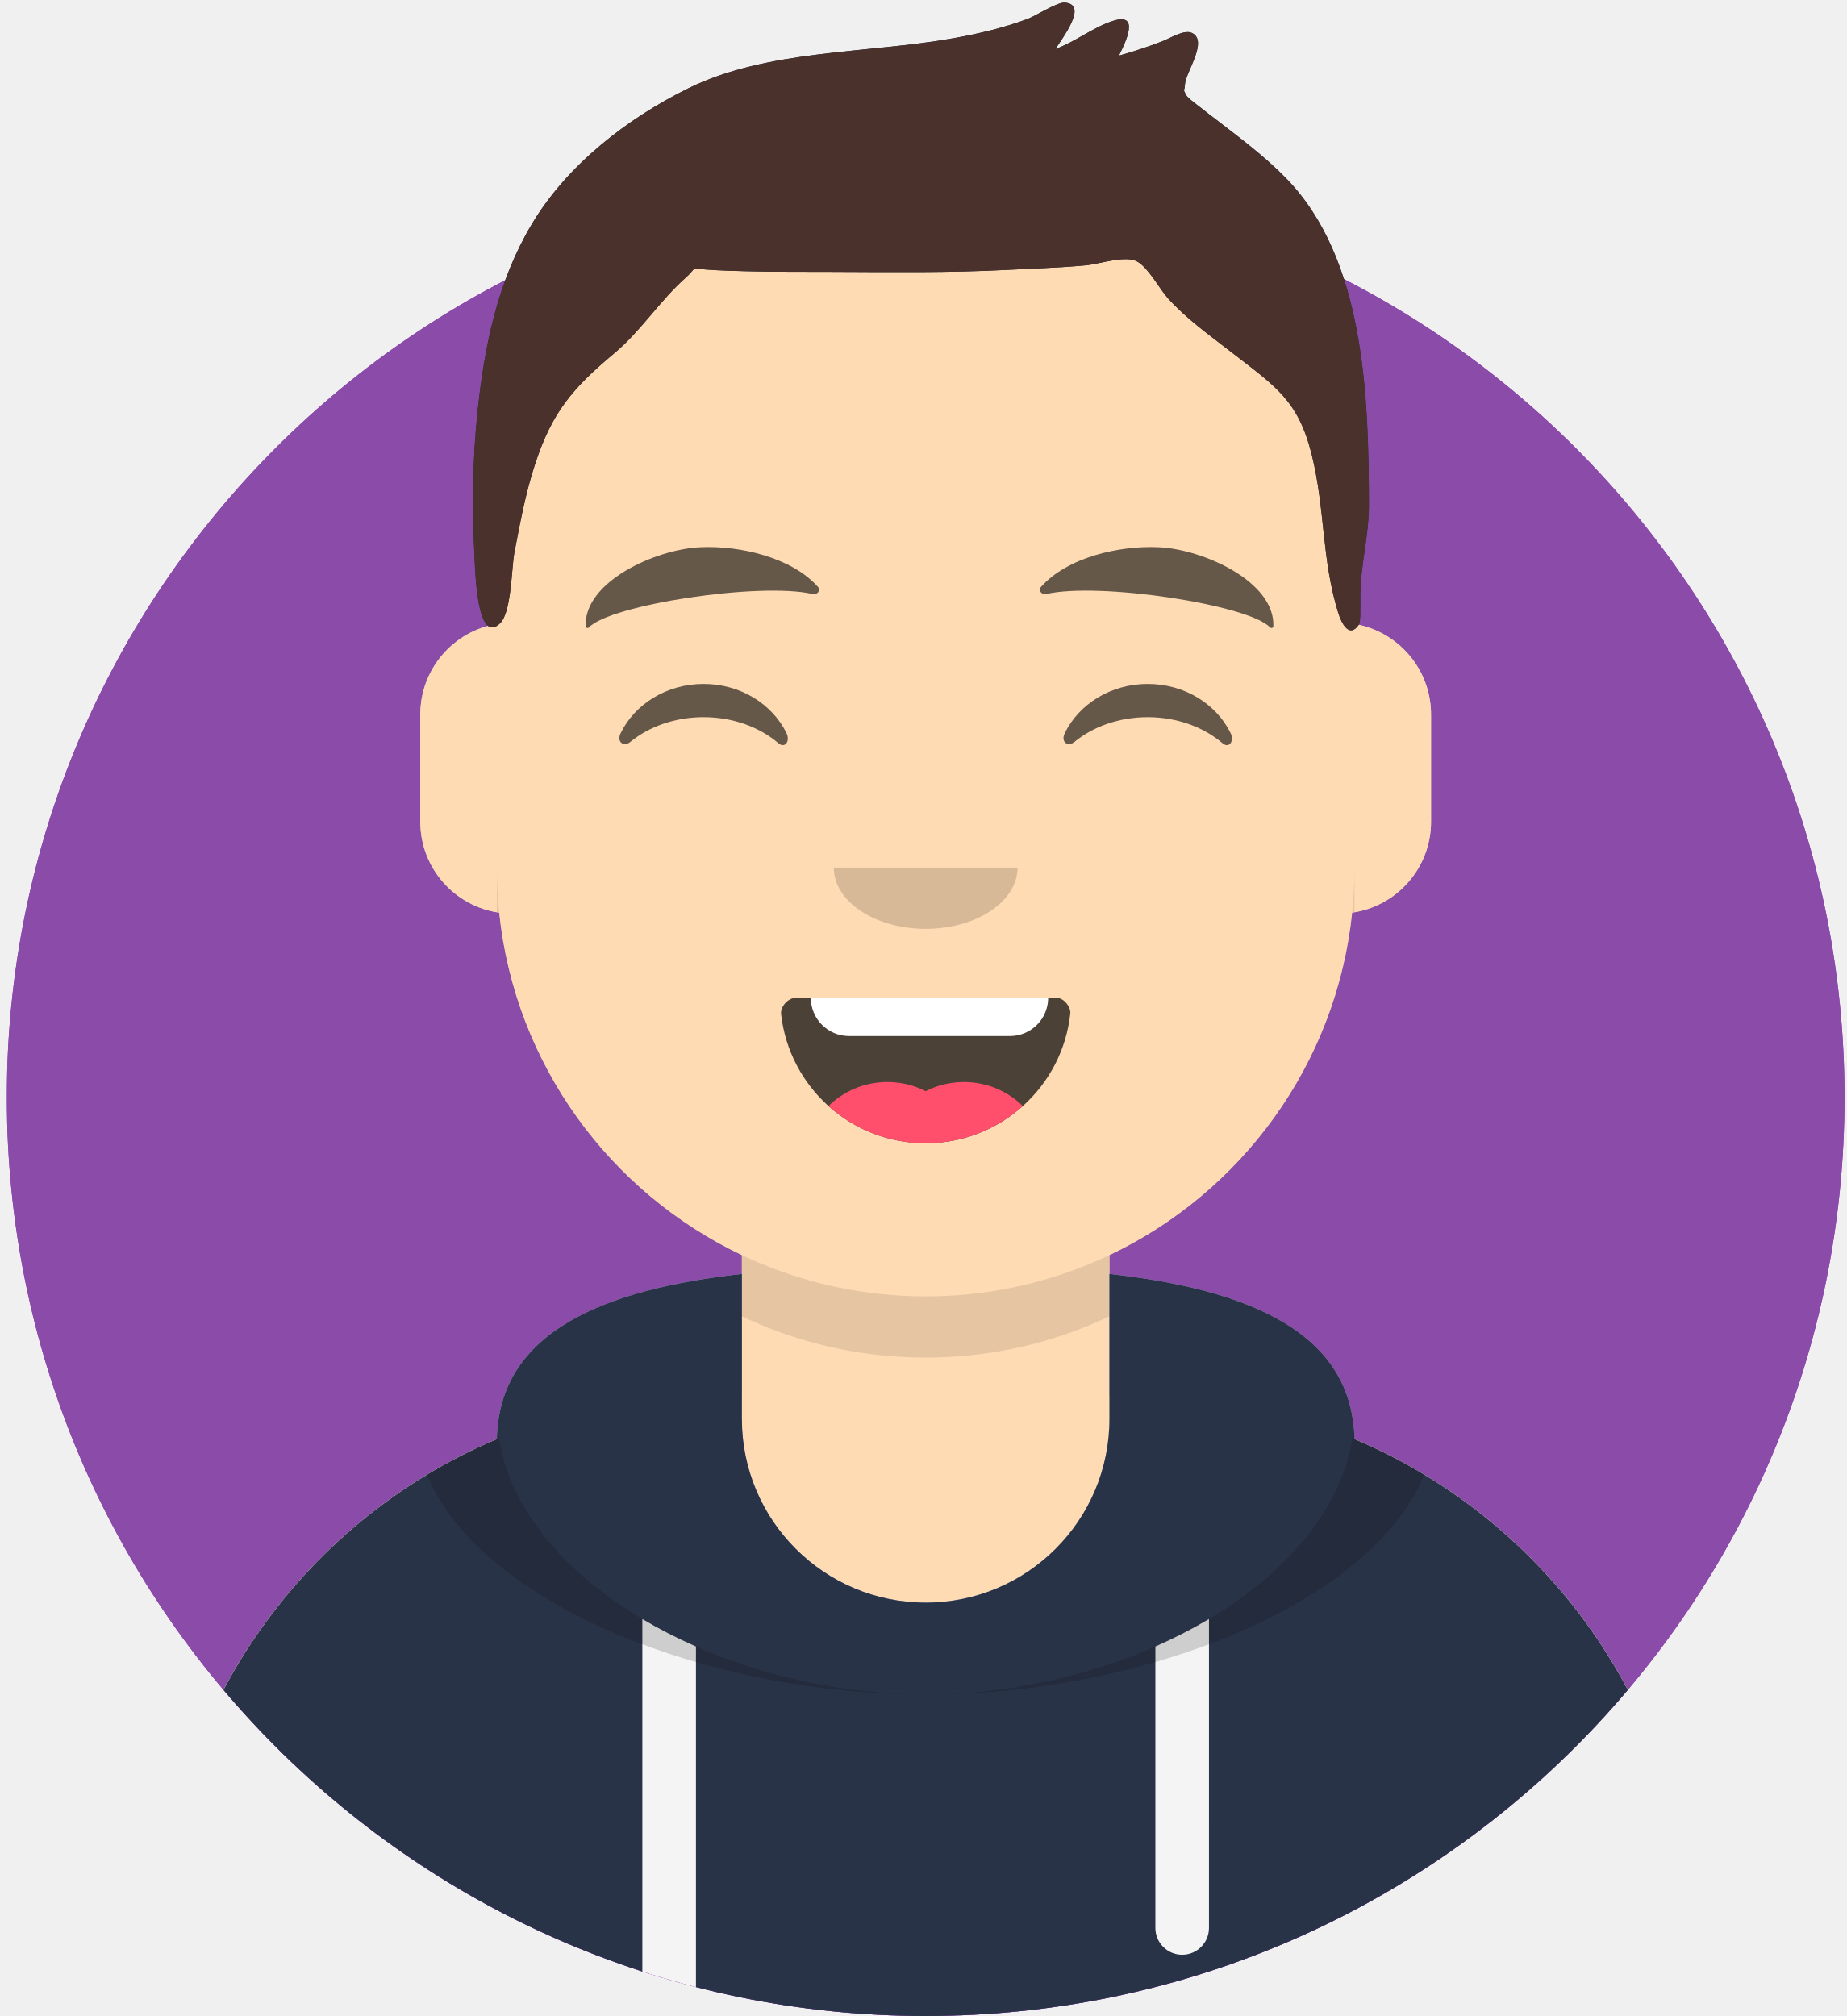
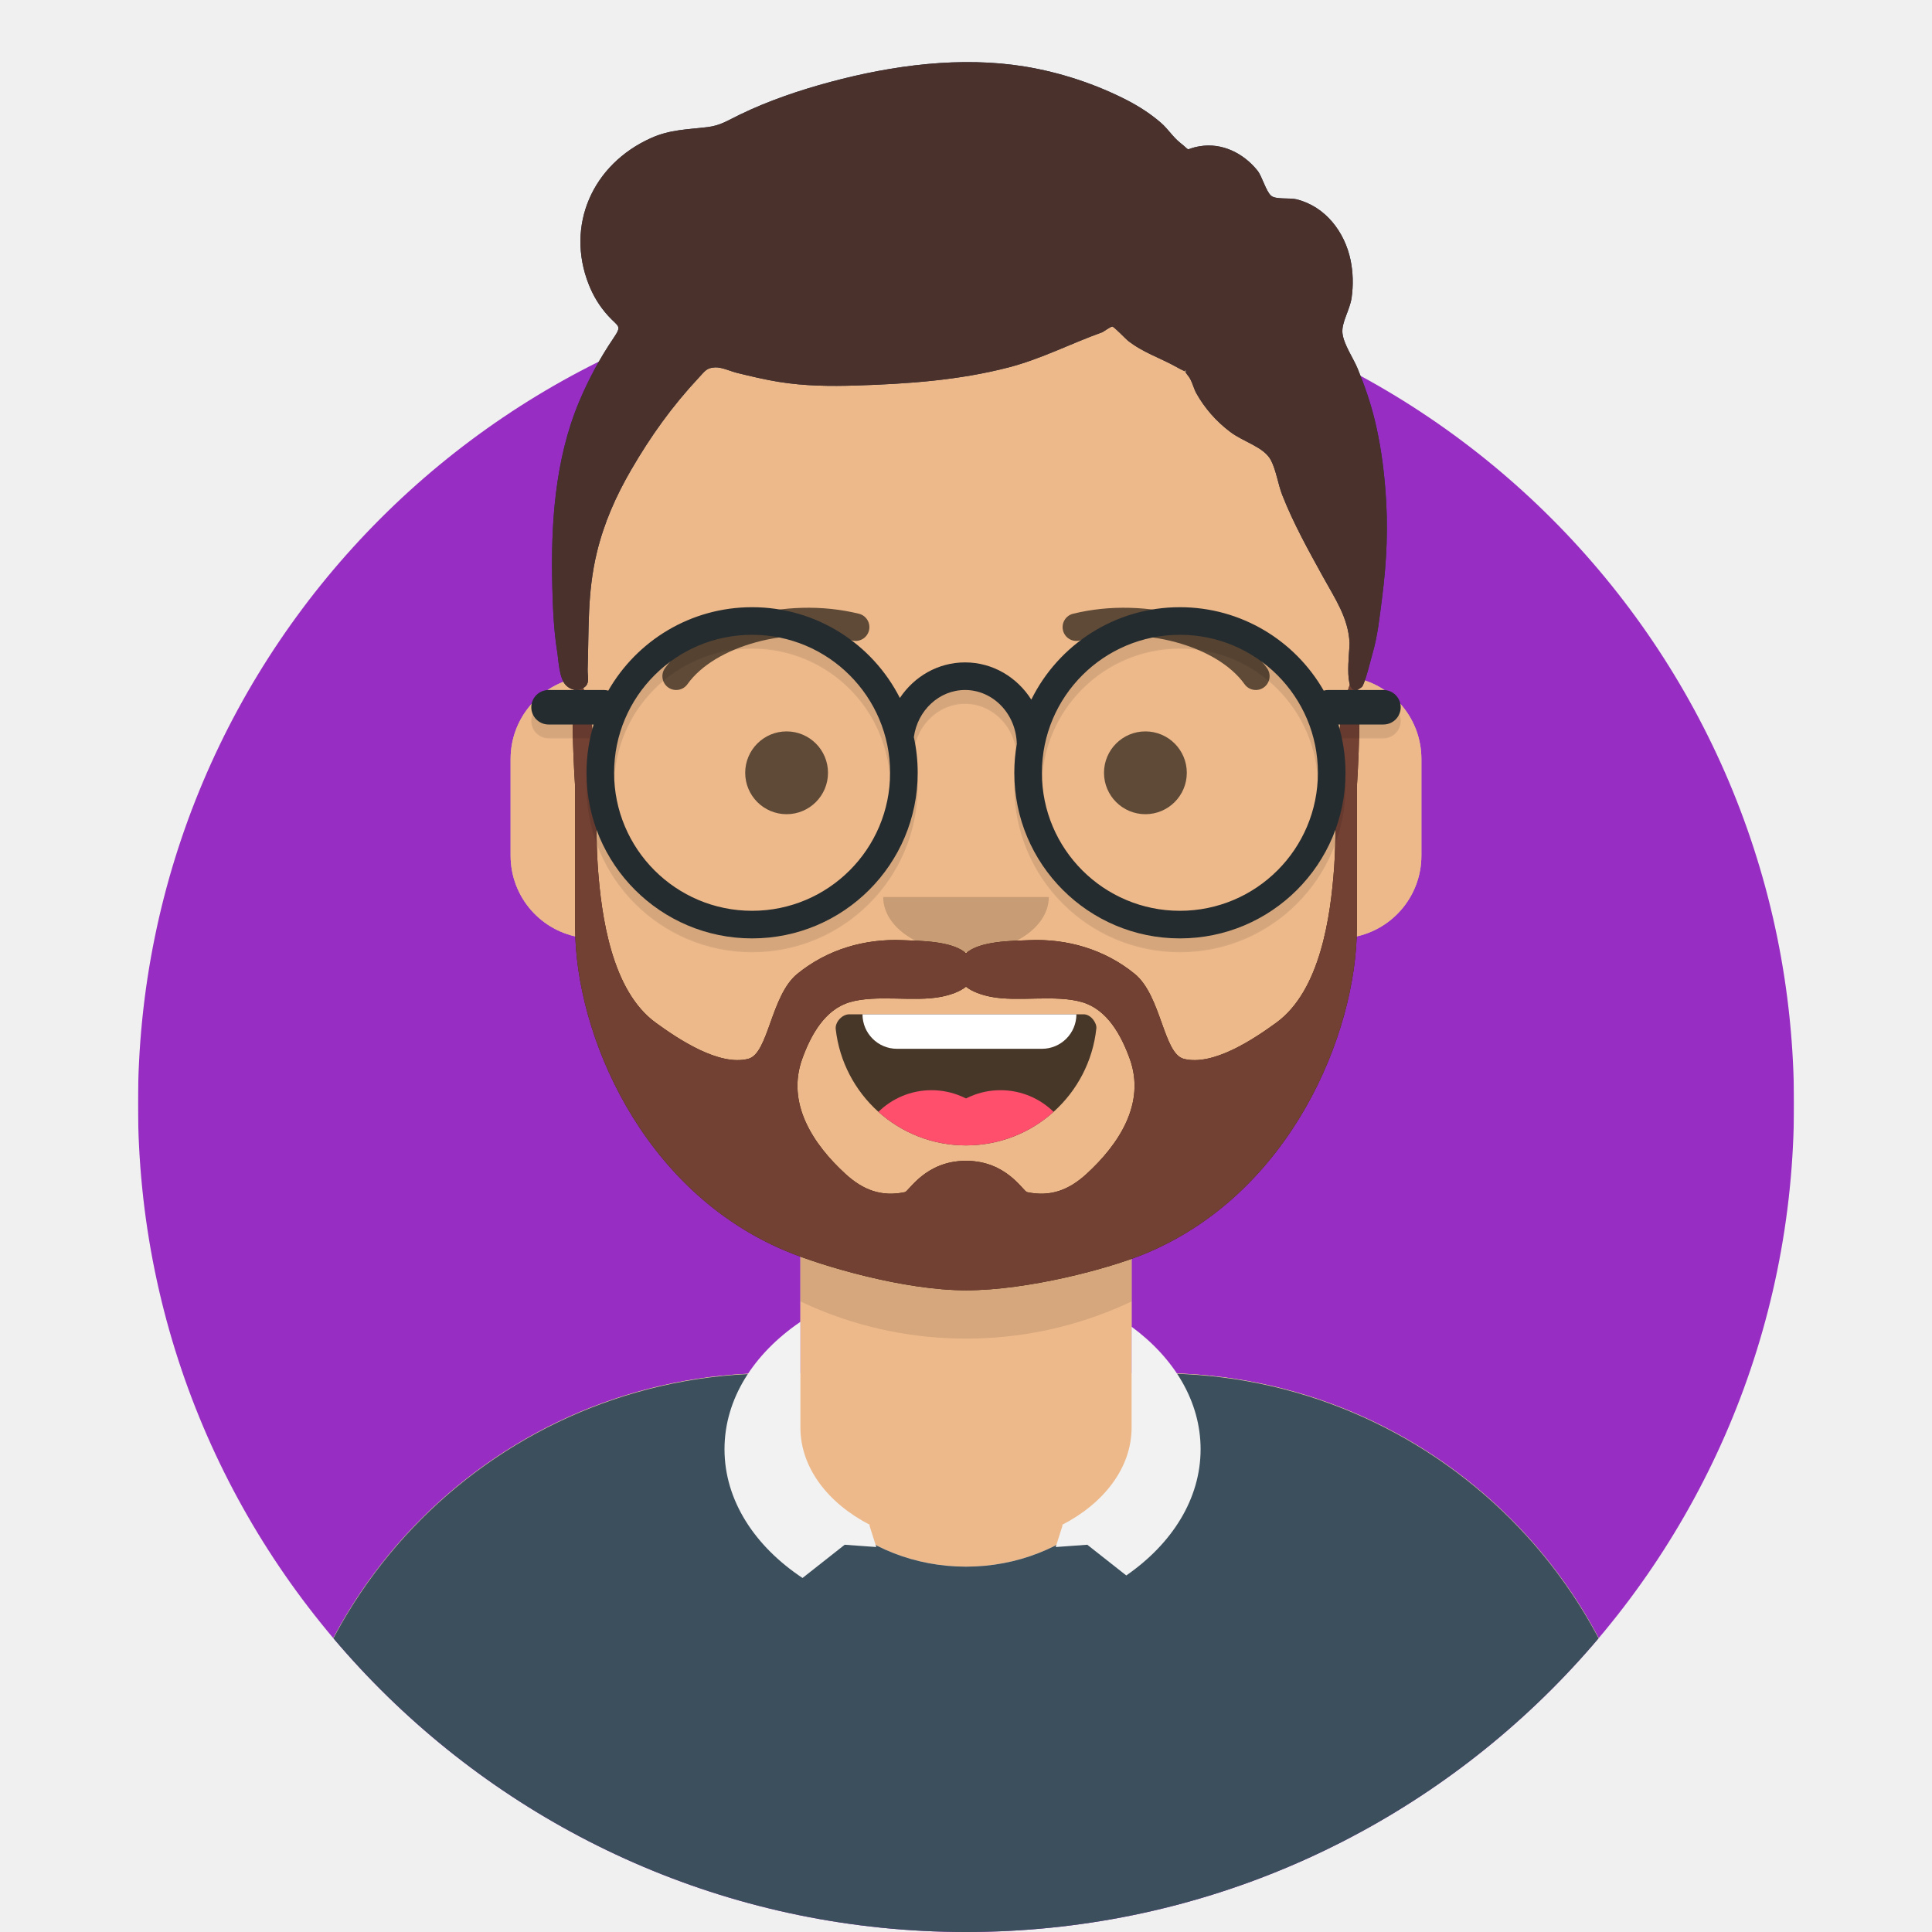
- <svg xmlns="http://www.w3.org/2000/svg" xmlns:xlink="http://www.w3.org/1999/xlink" width="217px" height="237px" viewBox="0 0 217 237" version="1.1">
+ <svg xmlns="http://www.w3.org/2000/svg" xmlns:xlink="http://www.w3.org/1999/xlink" width="400px" height="400px" viewBox="0 0 264 280" version="1.1">
  <defs>
-     <circle id="path-1" cx="108" cy="108" r="108" />
-     <path d="M-3.19744231e-14,144 L-3.19744231e-14,-1.42108547e-14 L237.6,-1.42108547e-14 L237.6,144 L226.8,144 C226.8,203.647 178.447,252 118.8,252 C59.153,252 10.8,203.647 10.8,144 L10.8,144 L-3.19744231e-14,144 Z" id="path-3" />
-     <path d="M90,0 C117.835,-5.11323436e-15 140.4,22.565 140.4,50.4 L140.401,55.949 C145.508,56.807 149.4,61.249 149.4,66.6 L149.4,79.2 C149.4,84.647 145.367,89.152 140.125,89.893 C138.265,107.718 127.114,122.78 111.601,130.149 L111.6,146.7 L115.2,146.7 C150.988,146.7 180,175.712 180,211.5 L180,219.6 L0,219.6 L0,211.5 C-4.38277231e-15,175.712 29.012,146.7 64.8,146.7 L68.4,146.7 L68.4,130.15 C52.886,122.78 41.735,107.718 39.875,89.893 C34.633,89.152 30.6,84.647 30.6,79.2 L30.6,66.6 C30.6,61.249 34.492,56.806 39.6,55.949 L39.6,50.4 C39.6,22.565 62.165,5.11323436e-15 90,0 Z" id="path-5" />
-     <path d="M140.401,11.764 C156.691,13.587 169.2,18.597 169.2,31.569 L169.194,31.18 C192.467,41.01 208.8,64.047 208.8,90.9 L208.8,99 L28.8,99 L28.8,90.9 C28.8,64.047 45.133,41.01 68.406,31.18 C68.653,18.496 81.073,13.568 97.2,11.764 L97.2,28.8 C97.2,40.729 106.871,50.4 118.8,50.4 C130.729,50.4 140.4,40.729 140.4,28.8 L140.4,28.8 Z" id="path-7" />
-     <path d="M31.606,13.615 C32.558,22.158 39.803,28.8 48.6,28.8 C57.424,28.8 64.687,22.117 65.603,13.536 C65.676,12.845 64.905,11.7 63.938,11.7 C50.534,11.7 40.264,11.7 33.378,11.7 C32.406,11.7 31.511,12.761 31.606,13.615 Z" id="path-9" />
-     <rect id="path-11" x="0" y="0" width="237.6" height="252" />
-     <path d="M118.135,20.928 C115.651,18.39 112.767,16.236 109.962,14.076 C109.343,13.6 108.715,13.135 108.109,12.641 C107.972,12.528 106.563,11.519 106.394,11.148 C105.988,10.254 106.224,10.95 106.28,9.884 C106.35,8.535 109.1,4.727 107.048,3.854 C106.146,3.47 104.536,4.492 103.67,4.83 C101.977,5.49 100.263,6.054 98.512,6.54 C99.351,4.869 100.95,1.524 97.944,2.419 C95.603,3.116 93.421,4.91 91.068,5.753 C91.847,4.477 94.96,0.523 92.147,0.302 C91.271,0.233 88.724,1.875 87.782,2.226 C84.959,3.275 82.075,3.953 79.111,4.487 C69.033,6.304 57.248,5.786 47.923,10.374 C40.735,13.911 33.636,19.4 29.484,26.389 C25.481,33.125 23.984,40.498 23.146,48.217 C22.532,53.882 22.482,59.738 22.769,65.424 C22.863,67.287 23.073,75.874 25.779,73.273 C27.127,71.978 27.117,66.745 27.457,64.974 C28.133,61.451 28.783,57.911 29.91,54.5 C31.895,48.49 34.238,45.687 39.184,41.547 C42.359,38.89 44.588,35.3 47.625,32.62 C48.99,31.416 47.949,31.542 50.143,31.7 C51.616,31.806 53.097,31.846 54.574,31.885 C57.99,31.974 61.412,31.951 64.829,31.963 C71.711,31.988 78.561,32.085 85.437,31.725 C88.492,31.565 91.556,31.478 94.603,31.195 C96.306,31.038 99.326,29.947 100.728,30.78 C102.01,31.543 103.342,34.034 104.263,35.054 C106.438,37.464 109.032,39.305 111.576,41.282 C116.881,45.403 119.559,46.98 121.17,53.421 C122.775,59.838 122.325,65.791 124.312,72.106 C124.662,73.217 125.586,75.13 126.726,73.415 C126.937,73.096 126.883,71.345 126.883,70.337 C126.883,66.27 127.913,63.218 127.9,59.123 C127.849,46.674 127.447,30.442 118.135,20.928 Z" id="path-13" />
+     <circle id="react-path-1" cx="120" cy="120" r="120" />
+     <path d="M12,160 C12,226.274 65.726,280 132,280 C198.274,280 252,226.274 252,160 L264,160 L264,-1.42108547e-14 L-3.19744231e-14,-1.42108547e-14 L-3.19744231e-14,160 L12,160 Z" id="react-path-2" />
+     <path d="M124,144.611 L124,163 L128,163 L128,163 C167.765,163 200,195.235 200,235 L200,244 L0,244 L0,235 C-4.86974701e-15,195.235 32.235,163 72,163 L72,163 L76,163 L76,144.611 C58.763,136.422 46.372,119.687 44.305,99.881 C38.48,99.058 34,94.052 34,88 L34,74 C34,68.054 38.325,63.118 44,62.166 L44,56 L44,56 C44,25.072 69.072,5.68137151e-15 100,0 L100,0 L100,0 C130.928,-5.68137151e-15 156,25.072 156,56 L156,62.166 C161.675,63.118 166,68.054 166,74 L166,88 C166,94.052 161.52,99.058 155.695,99.881 C153.628,119.687 141.237,136.422 124,144.611 Z" id="react-path-3" />
  </defs>
-   <g id="Website" stroke="none" stroke-width="1" fill="none" fill-rule="evenodd">
-     <g id="mf-avatar" transform="translate(-10, -15)">
-       <g id="Circle" transform="translate(10.8, 36)">
-         <mask id="mask-2" fill="white">
-           <use xlink:href="#path-1" />
+   <g id="Avataaar" stroke="none" stroke-width="1" fill="none" fill-rule="evenodd">
+     <g transform="translate(-825, -1100)" id="Avataaar/Circle">
+       <g transform="translate(825, 1100)">
+         <g id="Circle" stroke-width="1" fill-rule="evenodd" transform="translate(12, 40)">
+           <mask id="react-mask-4" fill="white">
+             <use xlink:href="#react-path-1" />
+           </mask>
+           <use id="Circle-Background" fill="#E6E6E6" xlink:href="#react-path-1" />
+           <g id="Color/Palette/Blue-01" mask="url(#react-mask-4)" fill="#972dc2">
+             <rect id="🖍Color" x="0" y="0" width="240" height="240" />
+           </g>
+         </g>
+         <mask id="react-mask-5" fill="white">
+           <use xlink:href="#react-path-2" />
        </mask>
-         <use id="Circle-Background" fill="#972dc2" xlink:href="#path-1" />
-         <g id="🖍-Circle-Color" mask="url(#mask-2)" fill="#8a4ca8">
-           <rect id="🖍Color" x="0" y="0" width="216.445" height="216" />
-         </g>
-       </g>
-       <mask id="mask-4" fill="white">
-         <use xlink:href="#path-3" />
-       </mask>
-       <g id="Mask" />
-       <g id="Avataaar" mask="url(#mask-4)">
-         <g id="Body" transform="translate(28.8, 32.4)">
-           <mask id="mask-6" fill="white">
-             <use xlink:href="#path-5" />
-           </mask>
-           <use fill="#D0C6AC" xlink:href="#path-5" />
-           <g id="Skin/👶🏻-05-Pale" mask="url(#mask-6)" fill="#FFDBB4">
-             <g transform="translate(-28.8, 0)" id="Color">
-               <rect x="0" y="0" width="238.384" height="220.355" />
+         <g id="Mask" />
+         <g id="Avataaar" stroke-width="1" fill-rule="evenodd" mask="url(#react-mask-5)">
+           <g id="Body" transform="translate(32, 36)">
+             <mask id="react-mask-6" fill="white">
+               <use xlink:href="#react-path-3" />
+             </mask>
+             <use fill="#D0C6AC" xlink:href="#react-path-3" />
+             <g id="Skin/👶🏽-03-Brown" mask="url(#react-mask-6)" fill="#EDB98A">
+               <g transform="translate(0, 0)" id="Color">
+                 <rect x="0" y="0" width="264" height="280" />
+               </g>
            </g>
+             <path d="M156,79 L156,102 C156,132.928 130.928,158 100,158 C69.072,158 44,132.928 44,102 L44,79 L44,94 C44,124.928 69.072,150 100,150 C130.928,150 156,124.928 156,94 L156,79 Z" id="Neck-Shadow" fill-opacity="0.1" fill="#000000" mask="url(#react-mask-6)" />
          </g>
-           <path d="M39.6,84.6 C39.6,112.435 62.165,135 90,135 C117.835,135 140.4,112.435 140.4,84.6 L140.4,84.6 L140.4,91.8 C140.4,119.635 117.835,142.2 90,142.2 C62.165,142.2 39.6,119.635 39.6,91.8 Z" id="Neck-Shadow" fill-opacity="0.1" fill="#000000" mask="url(#mask-6)" />
-         </g>
-         <g id="Clothing/Hoodie" transform="translate(0, 153)">
-           <mask id="mask-8" fill="white">
-             <use xlink:href="#path-7" />
-           </mask>
-           <use id="Hoodie" fill="#B7C1DB" fill-rule="evenodd" xlink:href="#path-7" />
-           <g id="Color/Palette/Slate" mask="url(#mask-8)" fill="#293347" fill-rule="evenodd">
-             <rect id="🖍Color" x="0" y="0" width="238.491" height="99" />
+           <g id="Clothing/Collar-+-Sweater" transform="translate(0, 170)">
+             <defs>
+               <path d="M105.192,29.052 L104,29.052 L104,29.052 C64.235,29.052 32,61.287 32,101.052 L32,110 L232,110 L232,101.052 C232,61.287 199.765,29.052 160,29.052 L160,29.052 L158.808,29.052 C158.935,30.035 159,31.036 159,32.052 C159,45.859 146.912,57.052 132,57.052 C117.088,57.052 105,45.859 105,32.052 C105,31.036 105.065,30.035 105.192,29.052 Z" id="react-path-607" />
+             </defs>
+             <mask id="react-mask-608" fill="white">
+               <use xlink:href="#react-path-607" />
+             </mask>
+             <use id="Clothes" fill="#E6E6E6" fill-rule="evenodd" xlink:href="#react-path-607" />
+             <g id="Color/Palette/Gray-01" mask="url(#react-mask-608)" fill-rule="evenodd" fill="#3C4F5C">
+               <rect id="🖍Color" x="0" y="0" width="264" height="110" />
+             </g>
+             <path d="M156,22.279 C162.182,26.835 166,33.106 166,40.028 C166,47.233 161.863,53.733 155.229,58.327 L149.579,53.876 L145,54.208 L146,51.057 L145.922,50.996 C152.022,47.853 156,42.7 156,36.877 L156,22.279 Z M108,21.571 C101.233,26.174 97,32.74 97,40.028 C97,47.426 101.362,54.08 108.308,58.692 L114.421,53.876 L119,54.208 L118,51.057 L118.078,50.996 C111.978,47.853 108,42.7 108,36.877 L108,21.571 Z" id="Collar" fill="#F2F2F2" fill-rule="evenodd" />
          </g>
-           <path d="M91.8,55.565 L91.8,99 L85.5,99 L85.499,52.335 C87.483,53.514 89.592,54.594 91.8,55.565 Z M152.101,52.334 L152.1,88.65 C152.1,90.39 150.69,91.8 148.95,91.8 C147.21,91.8 145.8,90.39 145.8,88.65 L145.801,55.565 C148.009,54.594 150.118,53.513 152.101,52.334 Z" id="Straps" fill="#F4F4F4" fill-rule="evenodd" mask="url(#mask-8)" />
-           <path d="M155.733,11.451 C169.28,14.013 178.65,19.118 178.65,29.077 C178.65,46.818 148.916,61.2 118.8,61.2 C88.684,61.2 58.95,46.818 58.95,29.077 C58.95,19.118 68.32,14.013 81.867,11.451 C73.689,14.466 68.4,19.534 68.4,27.969 C68.4,46.322 93.439,61.2 118.8,61.2 C144.161,61.2 169.2,46.322 169.2,27.969 C169.2,19.71 164.13,14.679 156.241,11.642 Z" id="Shadow" fill-opacity="0.16" fill="#000000" fill-rule="evenodd" mask="url(#mask-8)" />
-         </g>
-         <g id="Face" transform="translate(68.4, 73.8)">
-           <g id="Mouth/Smile" transform="translate(1.8, 46.8)">
-             <mask id="mask-10" fill="white">
-               <use xlink:href="#path-9" />
-             </mask>
-             <use id="Mouth" fill-opacity="0.7" fill="#000000" fill-rule="evenodd" xlink:href="#path-9" />
-             <path d="M39.6,1.8 L58.5,1.8 C60.985,1.8 63,3.815 63,6.3 L63,11.7 C63,14.185 60.985,16.2 58.5,16.2 L39.6,16.2 C37.115,16.2 35.1,14.185 35.1,11.7 L35.1,6.3 C35.1,3.815 37.115,1.8 39.6,1.8 Z" id="Teeth" fill="#FFFFFF" fill-rule="evenodd" mask="url(#mask-10)" />
-             <g id="Tongue" stroke-width="1" fill-rule="evenodd" mask="url(#mask-10)" fill="#FF4F6D">
-               <g transform="translate(34.2, 21.6)">
-                 <circle cx="9.9" cy="9.9" r="9.9" />
-                 <circle cx="18.9" cy="9.9" r="9.9" />
+           <g id="Face" transform="translate(76, 82)" fill="#000000">
+             <g id="Mouth/Smile" transform="translate(2, 52)">
+               <defs>
+                 <path d="M35.118,15.128 C36.176,24.62 44.226,32 54,32 C63.804,32 71.874,24.574 72.892,15.04 C72.974,14.273 72.117,13 71.043,13 C56.149,13 44.738,13 37.087,13 C36.007,13 35.012,14.178 35.118,15.128 Z" id="react-path-659" />
+               </defs>
+               <mask id="react-mask-660" fill="white">
+                 <use xlink:href="#react-path-659" />
+               </mask>
+               <use id="Mouth" fill-opacity="0.7" fill="#000000" fill-rule="evenodd" xlink:href="#react-path-659" />
+               <rect id="Teeth" fill="#FFFFFF" fill-rule="evenodd" mask="url(#react-mask-660)" x="39" y="2" width="31" height="16" rx="5" />
+               <g id="Tongue" stroke-width="1" fill-rule="evenodd" mask="url(#react-mask-660)" fill="#FF4F6D">
+                 <g transform="translate(38, 24)">
+                   <circle cx="11" cy="11" r="11" />
+                   <circle cx="21" cy="11" r="11" />
+                 </g>
+               </g>
+             </g>
+             <g id="Nose/Default" transform="translate(28, 40)" fill-opacity="0.16">
+               <path d="M16,8 C16,12.418 21.373,16 28,16 L28,16 C34.627,16 40,12.418 40,8" id="Nose" />
+             </g>
+             <g id="Eyes/Default-😀" transform="translate(0, 8)" fill-opacity="0.6">
+               <circle id="Eye" cx="30" cy="22" r="6" />
+               <circle id="Eye" cx="82" cy="22" r="6" />
+             </g>
+             <g id="Eyebrow/Outline/Default" fill-opacity="0.6">
+               <g id="I-Browse" transform="translate(12, 6)">
+                 <path d="M3.63,11.159 C7.545,5.65 18.278,2.561 27.523,4.831 C28.596,5.095 29.679,4.439 29.942,3.366 C30.206,2.293 29.55,1.21 28.477,0.947 C17.74,-1.69 5.312,1.887 0.37,8.841 C-0.27,9.742 -0.059,10.99 0.841,11.63 C1.742,12.27 2.99,12.059 3.63,11.159 Z" id="Eyebrow" fill-rule="nonzero" />
+                 <path d="M61.63,11.159 C65.545,5.65 76.278,2.561 85.523,4.831 C86.596,5.095 87.679,4.439 87.942,3.366 C88.206,2.293 87.55,1.21 86.477,0.947 C75.74,-1.69 63.312,1.887 58.37,8.841 C57.73,9.742 57.941,10.99 58.841,11.63 C59.742,12.27 60.99,12.059 61.63,11.159 Z" id="Eyebrow" fill-rule="nonzero" transform="translate(73.00015, 6.039198) scale(-1, 1) translate(-73.00015, -6.039198) " />
              </g>
            </g>
          </g>
-           <g id="Nose/Default" transform="translate(25.2, 36)" fill="#000000" fill-opacity="0.16">
-             <path d="M14.4,7.2 C14.4,11.176 19.235,14.4 25.2,14.4 L25.2,14.4 C31.165,14.4 36,11.176 36,7.2" id="Nose" />
-           </g>
-           <g id="Eyes/Happy-😁" transform="translate(0, 7.2)" fill="#000000" fill-opacity="0.6">
-             <path d="M14.544,20.203 C16.206,16.784 19.948,14.4 24.298,14.4 C28.632,14.4 32.363,16.767 34.034,20.166 C34.53,21.176 33.824,22.003 33.112,21.39 C30.906,19.494 27.773,18.309 24.298,18.309 C20.931,18.309 17.886,19.421 15.694,21.214 C14.892,21.87 14.058,21.203 14.544,20.203 Z" id="Squint" />
-             <path d="M66.744,20.203 C68.406,16.784 72.148,14.4 76.498,14.4 C80.832,14.4 84.563,16.767 86.234,20.166 C86.73,21.176 86.024,22.003 85.312,21.39 C83.106,19.494 79.973,18.309 76.498,18.309 C73.131,18.309 70.086,19.421 67.894,21.214 C67.092,21.87 66.258,21.203 66.744,20.203 Z" id="Squint" />
-           </g>
-           <g id="Eyebrow/Natural/Default-Natural" fill="#000000" fill-opacity="0.6">
-             <path d="M23.435,5.589 C18.25,6.285 10.164,10.805 10.84,16.036 C10.862,16.207 11.121,16.261 11.233,16.118 C13.471,13.248 30.774,9.033 37.075,9.913 C37.652,9.994 38.032,9.399 37.639,9.027 C34.269,5.845 28.08,4.961 23.435,5.589" id="Eyebrow" transform="translate(24.3, 10.8) rotate(5) translate(-24.3, -10.8) " />
-             <path d="M76.535,5.589 C71.35,6.285 63.264,10.805 63.94,16.036 C63.962,16.207 64.221,16.261 64.333,16.118 C66.571,13.248 83.874,9.033 90.175,9.913 C90.752,9.994 91.132,9.399 90.739,9.027 C87.369,5.845 81.18,4.961 76.535,5.589" id="Eyebrow" transform="translate(77.4, 10.8) scale(-1, 1) rotate(5) translate(-77.4, -10.8) " />
-           </g>
-         </g>
-         <g id="Top">
-           <mask id="mask-12" fill="white">
-             <use xlink:href="#path-11" />
-           </mask>
-           <g id="Mask" />
-           <g mask="url(#mask-12)">
-             <g transform="translate(43, 15)">
-               <mask id="mask-14" fill="white">
-                 <use xlink:href="#path-13" />
-               </mask>
-               <use id="Short-Hair" stroke="none" fill="#1F3140" fill-rule="evenodd" xlink:href="#path-13" />
-               <g id="Color/Hair/Brown-Dark" stroke="none" fill="none" mask="url(#mask-14)" fill-rule="evenodd">
-                 <g transform="translate(-43.1, -15)" fill="#4A312C" id="Color">
-                   <rect x="0" y="0" width="239.107" height="252.406" />
+           <g id="Top" stroke-width="1" fill-rule="evenodd">
+             <defs>
+               <rect id="react-path-451" x="0" y="0" width="264" height="280" />
+               <path d="M94.252,52.022 C94.375,51.968 94.07,51.947 93.336,51.96 C94.228,51.958 94.533,51.979 94.252,52.022 M86.117,36.302 C86.115,36.282 86.134,36.453 86.117,36.302 M193.765,70.766 C193.501,67.449 193.033,64.152 192.247,60.911 C191.622,58.335 190.769,55.878 189.76,53.42 C189.151,51.935 187.728,49.896 187.56,48.294 C187.395,46.717 188.627,44.969 188.889,43.132 C189.144,41.345 189.101,39.465 188.734,37.694 C187.901,33.671 185.14,29.93 180.877,28.881 C179.925,28.647 177.913,28.936 177.241,28.382 C176.47,27.746 175.933,25.581 175.235,24.712 C173.244,22.236 170.14,20.642 166.866,21.198 C164.455,21.607 165.839,22.105 164.032,20.686 C163.027,19.898 162.276,18.693 161.3,17.839 C159.833,16.556 158.15,15.458 156.408,14.557 C151.851,12.199 146.654,10.485 141.564,9.649 C132.279,8.125 122.369,9.454 113.369,11.869 C108.89,13.07 104.382,14.595 100.222,16.612 C98.439,17.476 97.409,18.194 95.549,18.42 C92.621,18.777 90.14,18.759 87.366,20.001 C78.83,23.823 74.985,32.69 78.307,41.175 C78.975,42.882 79.88,44.38 81.127,45.759 C82.647,47.439 83.198,47.109 81.888,49.041 C79.929,51.931 78.278,55.013 76.933,58.213 C73.404,66.615 72.814,76.077 73.044,85.037 C73.124,88.174 73.259,91.35 73.753,94.456 C73.967,95.801 74.027,98.329 75.035,99.327 C75.547,99.833 76.276,100.115 77.004,99.914 C78.713,99.44 78.125,98.179 78.165,97.008 C78.365,91.124 78.095,85.919 79.494,80.106 C80.528,75.812 82.25,71.911 84.483,68.071 C87.321,63.187 90.386,58.898 94.29,54.716 C95.207,53.732 95.408,53.315 96.639,53.244 C97.571,53.19 98.934,53.828 99.84,54.049 C101.838,54.536 103.839,55.017 105.873,55.345 C109.613,55.948 113.317,55.989 117.09,55.87 C124.516,55.638 131.975,55.117 139.175,53.247 C143.957,52.005 148.197,49.776 152.777,48.142 C152.859,48.113 154.007,47.295 154.208,47.328 C154.489,47.375 156.185,49.154 156.471,49.378 C158.697,51.124 161.138,51.857 163.541,53.208 C166.505,54.875 163.635,52.49 165.269,54.567 C165.746,55.172 165.99,56.293 166.372,56.978 C167.588,59.161 169.28,61.08 171.303,62.602 C173.258,64.073 176.196,64.783 177.193,66.697 C177.962,68.174 178.221,70.181 178.841,71.758 C180.469,75.893 182.618,79.749 184.767,83.644 C186.499,86.783 188.392,89.525 188.585,93.112 C188.652,94.36 187.464,101.849 190.358,99.572 C190.787,99.234 191.711,95.416 191.901,94.768 C192.673,92.135 192.947,89.387 193.296,86.682 C193.99,81.302 194.219,76.184 193.765,70.766" id="react-path-450" />
+               <filter x="-0.8%" y="-2.0%" width="101.5%" height="108.0%" filterUnits="objectBoundingBox" id="react-filter-447">
+                 <feOffset dx="0" dy="2" in="SourceAlpha" result="shadowOffsetOuter1" />
+                 <feColorMatrix values="0 0 0 0 0   0 0 0 0 0   0 0 0 0 0  0 0 0 0.16 0" type="matrix" in="shadowOffsetOuter1" result="shadowMatrixOuter1" />
+                 <feMerge>
+                   <feMergeNode in="shadowMatrixOuter1" />
+                   <feMergeNode in="SourceGraphic" />
+                 </feMerge>
+               </filter>
+             </defs>
+             <mask id="react-mask-449" fill="white">
+               <use xlink:href="#react-path-451" />
+             </mask>
+             <g id="Mask" />
+             <g id="Top/Short-Hair/Short-Curly" mask="url(#react-mask-449)">
+               <g transform="translate(-1, 0)">
+                 <g id="Facial-Hair/Beard-Light" transform="translate(49, 72)">
+                   <defs>
+                     <path d="M101.428,98.169 C98.915,100.463 96.237,101.494 92.853,100.773 C92.271,100.649 89.896,96.235 84,96.235 C78.103,96.235 75.729,100.649 75.147,100.773 C71.762,101.494 69.085,100.463 66.571,98.169 C61.846,93.856 57.917,87.908 60.278,81.419 C61.508,78.037 63.51,74.324 67.151,73.246 C71.038,72.096 76.497,73.244 80.415,72.458 C81.684,72.204 83.071,71.751 84,71 C84.929,71.751 86.316,72.204 87.585,72.458 C91.503,73.244 96.961,72.096 100.849,73.246 C104.49,74.324 106.491,78.037 107.722,81.419 C110.083,87.908 106.154,93.856 101.428,98.169 M140.081,26 C136.671,34.4 137.988,44.858 137.357,53.676 C136.844,60.843 135.337,71.586 128.973,76.215 C125.718,78.582 119.794,82.56 115.542,81.45 C112.615,80.686 112.302,72.29 108.455,69.147 C104.092,65.582 98.643,64.016 93.149,64.258 C90.779,64.362 85.984,64.337 84,66.16 C82.016,64.337 77.222,64.362 74.851,64.258 C69.357,64.016 63.908,65.582 59.545,69.147 C55.698,72.29 55.386,80.686 52.458,81.45 C48.206,82.56 42.282,78.582 39.027,76.215 C32.662,71.586 31.156,60.843 30.643,53.676 C30.012,44.858 31.329,34.4 27.919,26 C26.26,26 27.354,42.129 27.354,42.129 L27.354,62.485 C27.386,77.773 36.935,100.655 58.108,109.393 C63.286,111.53 75.015,115 84,115 C92.985,115 104.714,111.86 109.892,109.723 C131.065,100.986 140.614,77.773 140.646,62.485 L140.646,42.129 C140.646,42.129 141.74,26 140.081,26" id="react-path-528" />
+                   </defs>
+                   <mask id="react-mask-527" fill="white">
+                     <use xlink:href="#react-path-528" />
+                   </mask>
+                   <use id="Lite-Beard" fill="#331B0C" fill-rule="evenodd" xlink:href="#react-path-528" />
+                   <g id="Color/Hair/Brown" mask="url(#react-mask-527)" fill="#724133">
+                     <g transform="translate(-32, 0)" id="Color">
+                       <rect x="0" y="0" width="264" height="244" />
+                     </g>
+                   </g>
+                 </g>
+                 <mask id="react-mask-448" fill="white">
+                   <use xlink:href="#react-path-450" />
+                 </mask>
+                 <use id="Short-Hair" stroke="none" fill="#28354B" fill-rule="evenodd" xlink:href="#react-path-450" />
+                 <g id="Skin/👶🏽-03-Brown" mask="url(#react-mask-448)" fill="#4A312C">
+                   <g transform="translate(0, 0) " id="Color">
+                     <rect x="0" y="0" width="264" height="280" />
+                   </g>
+                 </g>
+                 <g id="Top/_Resources/Round" fill="none" transform="translate(62, 85)">
+                   <defs>
+                     <path d="M80.465,16.394 C84.38,8.459 92.553,3 102,3 C110.92,3 118.703,7.866 122.84,15.088 C123.05,15.031 123.272,15 123.5,15 L131.5,15 C132.881,15 134,16.119 134,17.5 C134,18.881 132.881,20 131.5,20 L124.963,20 C125.637,22.215 126,24.565 126,27 C126,40.255 115.255,51 102,51 C88.745,51 78,40.255 78,27 C78,25.578 78.124,24.185 78.361,22.831 C78.276,18.455 74.914,15 70.862,15 C67.126,15 63.975,17.94 63.442,21.83 C63.807,23.495 64,25.225 64,27 C64,40.255 53.255,51 40,51 C26.745,51 16,40.255 16,27 C16,24.565 16.363,22.215 17.037,20 L10.5,20 C9.119,20 8,18.881 8,17.5 C8,16.119 9.119,15 10.5,15 L10.5,15 L18.5,15 C18.728,15 18.95,15.031 19.16,15.088 C23.297,7.866 31.08,3 40,3 C49.352,3 57.455,8.349 61.416,16.155 C63.493,13.039 66.949,11 70.862,11 C74.875,11 78.407,13.144 80.465,16.394 Z M40,47 C51.046,47 60,38.046 60,27 C60,15.954 51.046,7 40,7 C28.954,7 20,15.954 20,27 C20,38.046 28.954,47 40,47 Z M102,47 C113.046,47 122,38.046 122,27 C122,15.954 113.046,7 102,7 C90.954,7 82,15.954 82,27 C82,38.046 90.954,47 102,47 Z" id="react-path-495" />
+                     <filter x="-0.8%" y="-2.1%" width="101.6%" height="108.3%" filterUnits="objectBoundingBox" id="react-filter-496">
+                       <feOffset dx="0" dy="2" in="SourceAlpha" result="shadowOffsetOuter1" />
+                       <feColorMatrix values="0 0 0 0 0   0 0 0 0 0   0 0 0 0 0  0 0 0 0.1 0" type="matrix" in="shadowOffsetOuter1" />
+                     </filter>
+                   </defs>
+                   <g id="Lennon-Glasses">
+                     <use fill="black" fill-opacity="1" filter="url(#react-filter-496)" xlink:href="#react-path-495" />
+                     <use fill="#252C2F" fill-rule="evenodd" xlink:href="#react-path-495" />
+                   </g>
                </g>
              </g>
            </g>
          </g>
        </g>
      </g>
    </g>
  </g>
</svg>
